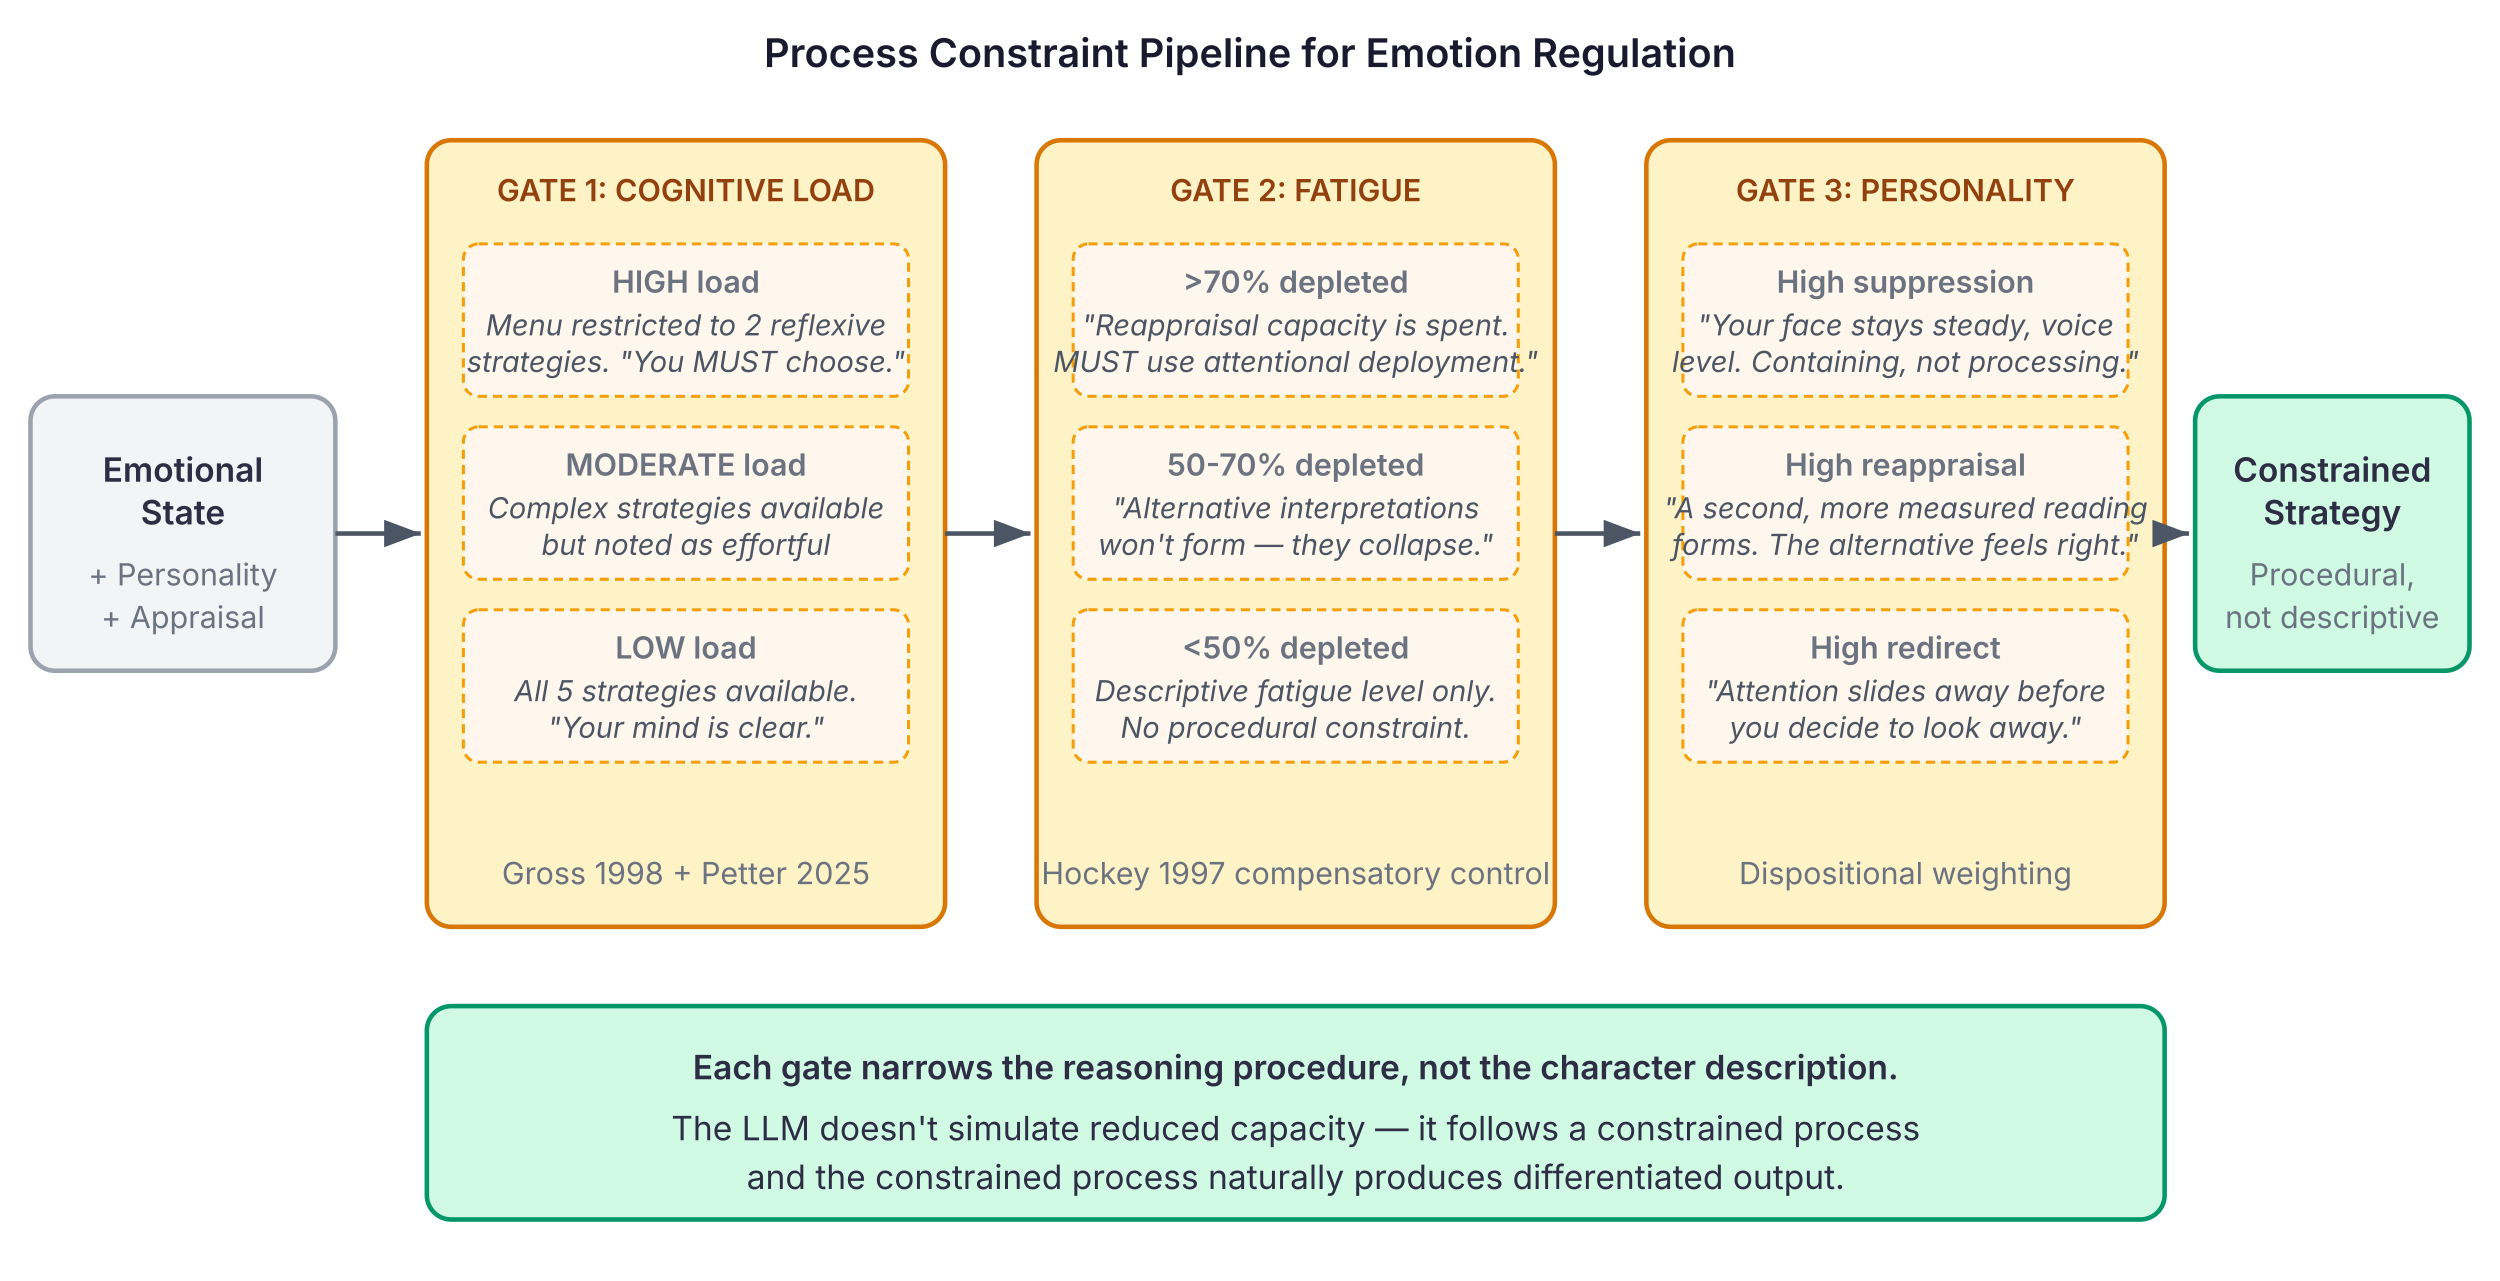
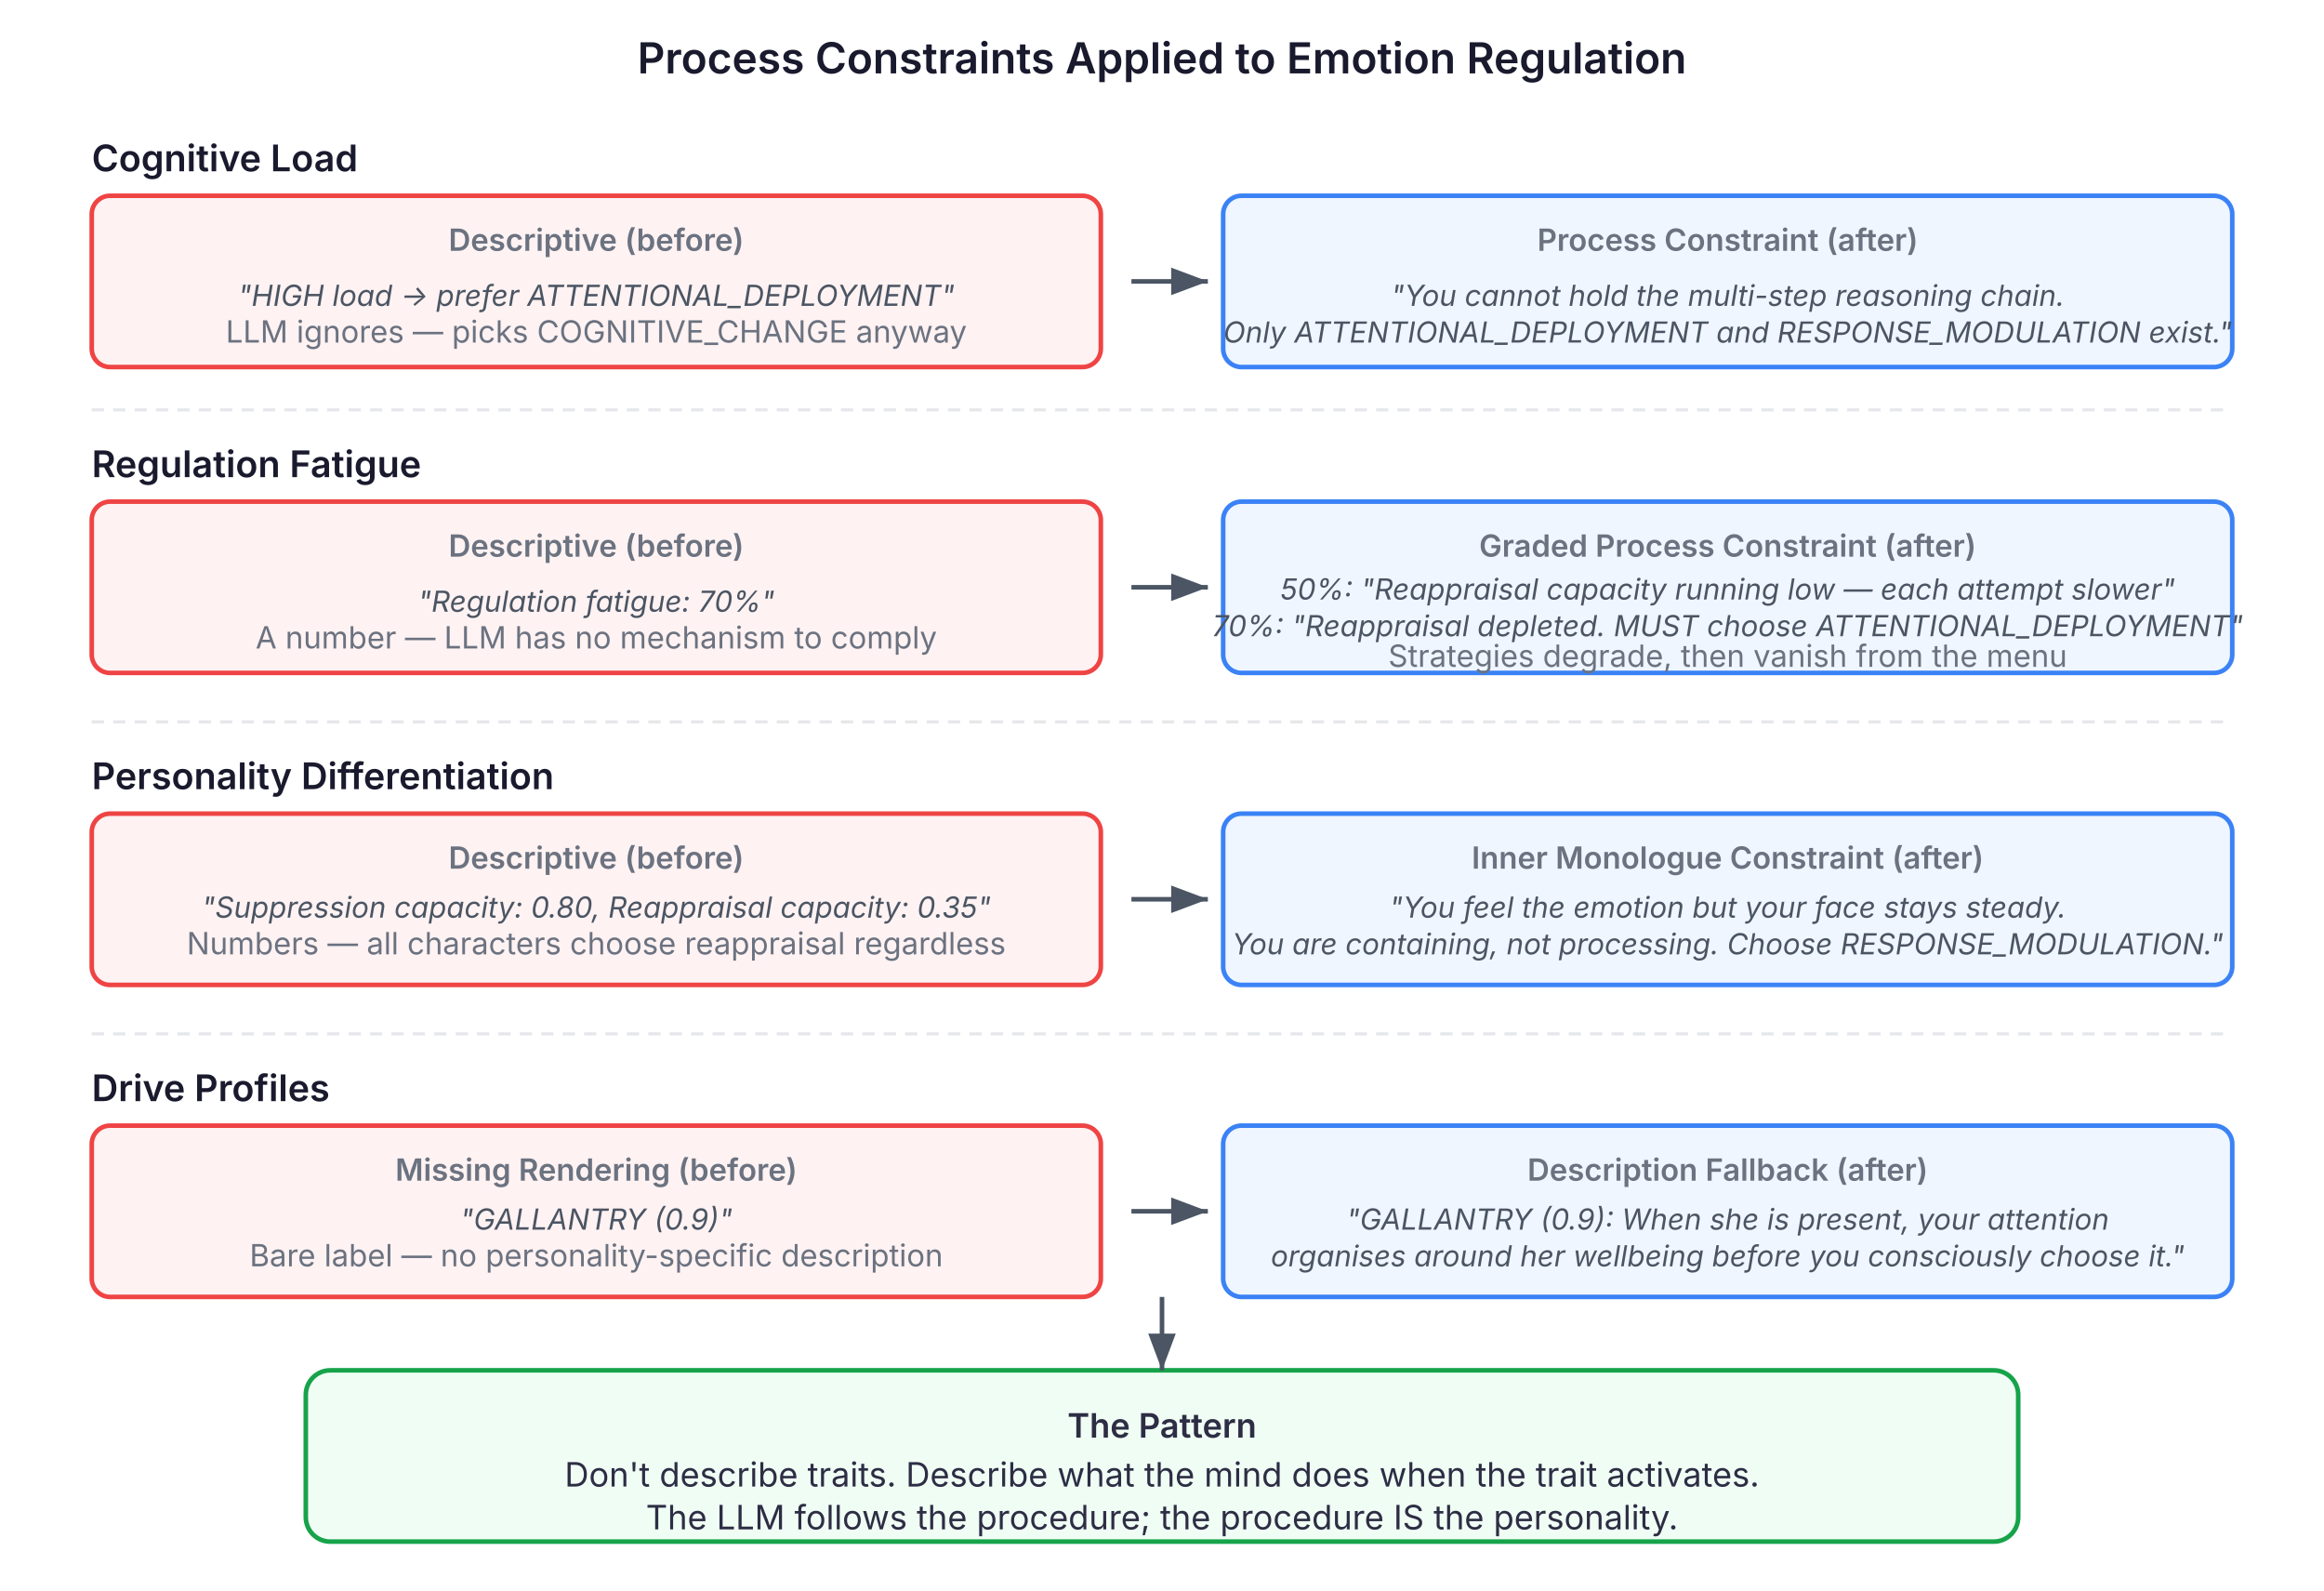
- <svg xmlns="http://www.w3.org/2000/svg" viewBox="0 0 820 420">
+ <svg xmlns="http://www.w3.org/2000/svg" viewBox="0 0 760 520">
  <style>
    text { font-family: -apple-system, 'Segoe UI', sans-serif; }
-     .title { font-size: 13px; font-weight: 600; fill: #1a1a2e; }
+     .title { font-size: 14px; font-weight: 600; fill: #1a1a2e; }
+     .section { font-size: 12px; font-weight: 600; fill: #1a1a2e; }
    .label { font-size: 11px; fill: #2d2d44; }
    .sublabel { font-size: 10px; fill: #6b7280; }
    .quote { font-size: 9.5px; fill: #4b5563; font-style: italic; }
-     .gate-label { font-size: 10px; font-weight: 600; fill: #92400e; }
-     .box-input { fill: #f3f4f6; stroke: #9ca3af; }
-     .box-gate { fill: #fef3c7; stroke: #d97706; }
-     .box-output { fill: #d1fae5; stroke: #059669; }
-     .box-detail { fill: #fff7ed; stroke: #f59e0b; stroke-dasharray: 3 2; }
-     .arrow { stroke: #4b5563; stroke-width: 1.5; fill: none; marker-end: url(#arrowhead); }
-     .pipe { stroke: #cbd5e1; stroke-width: 2; fill: none; }
+     .box-before { fill: #fef2f2; stroke: #ef4444; stroke-width: 1.5; }
+     .box-after { fill: #eff6ff; stroke: #3b82f6; stroke-width: 1.5; }
+     .box-insight { fill: #f0fdf4; stroke: #16a34a; stroke-width: 1.5; }
+     .connector { stroke: #9ca3af; stroke-width: 1.2; fill: none; }
+     .arrow { stroke: #4b5563; stroke-width: 1.5; fill: none; marker-end: url(#ah); }
+     .divider { stroke: #e5e7eb; stroke-width: 1; stroke-dasharray: 4 3; }
  </style>
  <defs>
-     <marker id="arrowhead" markerWidth="8" markerHeight="6" refX="8" refY="3" orient="auto">
+     <marker id="ah" markerWidth="8" markerHeight="6" refX="8" refY="3" orient="auto">
      <polygon points="0 0, 8 3, 0 6" fill="#4b5563" />
    </marker>
  </defs>
-   <text x="410" y="22" text-anchor="middle" class="title">Process Constraint Pipeline for Emotion Regulation</text>
-   <rect x="10" y="130" width="100" height="90" rx="8" class="box-input" stroke-width="1.5" />
-   <text x="60" y="158" text-anchor="middle" class="label" font-weight="600">Emotional</text>
-   <text x="60" y="172" text-anchor="middle" class="label" font-weight="600">State</text>
-   <text x="60" y="192" text-anchor="middle" class="sublabel">+ Personality</text>
-   <text x="60" y="206" text-anchor="middle" class="sublabel">+ Appraisal</text>
-   <path d="M 110 175 L 138 175" class="arrow" />
-   <rect x="140" y="46" width="170" height="258" rx="8" class="box-gate" stroke-width="1.5" />
-   <text x="225" y="66" text-anchor="middle" class="gate-label">GATE 1: COGNITIVE LOAD</text>
-   <rect x="152" y="80" width="146" height="50" rx="5" class="box-detail" stroke-width="1" />
-   <text x="225" y="96" text-anchor="middle" class="sublabel" font-weight="600">HIGH load</text>
-   <text x="225" y="110" text-anchor="middle" class="quote">Menu restricted to 2 reflexive</text>
-   <text x="225" y="122" text-anchor="middle" class="quote">strategies. "You MUST choose."</text>
-   <rect x="152" y="140" width="146" height="50" rx="5" class="box-detail" stroke-width="1" />
-   <text x="225" y="156" text-anchor="middle" class="sublabel" font-weight="600">MODERATE load</text>
-   <text x="225" y="170" text-anchor="middle" class="quote">Complex strategies available</text>
-   <text x="225" y="182" text-anchor="middle" class="quote">but noted as effortful</text>
-   <rect x="152" y="200" width="146" height="50" rx="5" class="box-detail" stroke-width="1" />
-   <text x="225" y="216" text-anchor="middle" class="sublabel" font-weight="600">LOW load</text>
-   <text x="225" y="230" text-anchor="middle" class="quote">All 5 strategies available.</text>
-   <text x="225" y="242" text-anchor="middle" class="quote">"Your mind is clear."</text>
-   <text x="225" y="290" text-anchor="middle" class="sublabel">Gross 1998 + Petter 2025</text>
-   <path d="M 310 175 L 338 175" class="arrow" />
-   <rect x="340" y="46" width="170" height="258" rx="8" class="box-gate" stroke-width="1.5" />
-   <text x="425" y="66" text-anchor="middle" class="gate-label">GATE 2: FATIGUE</text>
-   <rect x="352" y="80" width="146" height="50" rx="5" class="box-detail" stroke-width="1" />
-   <text x="425" y="96" text-anchor="middle" class="sublabel" font-weight="600">&gt;70% depleted</text>
-   <text x="425" y="110" text-anchor="middle" class="quote">"Reappraisal capacity is spent.</text>
-   <text x="425" y="122" text-anchor="middle" class="quote">MUST use attentional deployment."</text>
-   <rect x="352" y="140" width="146" height="50" rx="5" class="box-detail" stroke-width="1" />
-   <text x="425" y="156" text-anchor="middle" class="sublabel" font-weight="600">50-70% depleted</text>
-   <text x="425" y="170" text-anchor="middle" class="quote">"Alternative interpretations</text>
-   <text x="425" y="182" text-anchor="middle" class="quote">won't form — they collapse."</text>
-   <rect x="352" y="200" width="146" height="50" rx="5" class="box-detail" stroke-width="1" />
-   <text x="425" y="216" text-anchor="middle" class="sublabel" font-weight="600">&lt;50% depleted</text>
-   <text x="425" y="230" text-anchor="middle" class="quote">Descriptive fatigue level only.</text>
-   <text x="425" y="242" text-anchor="middle" class="quote">No procedural constraint.</text>
-   <text x="425" y="290" text-anchor="middle" class="sublabel">Hockey 1997 compensatory control</text>
-   <path d="M 510 175 L 538 175" class="arrow" />
-   <rect x="540" y="46" width="170" height="258" rx="8" class="box-gate" stroke-width="1.5" />
-   <text x="625" y="66" text-anchor="middle" class="gate-label">GATE 3: PERSONALITY</text>
-   <rect x="552" y="80" width="146" height="50" rx="5" class="box-detail" stroke-width="1" />
-   <text x="625" y="96" text-anchor="middle" class="sublabel" font-weight="600">High suppression</text>
-   <text x="625" y="110" text-anchor="middle" class="quote">"Your face stays steady, voice</text>
-   <text x="625" y="122" text-anchor="middle" class="quote">level. Containing, not processing."</text>
-   <rect x="552" y="140" width="146" height="50" rx="5" class="box-detail" stroke-width="1" />
-   <text x="625" y="156" text-anchor="middle" class="sublabel" font-weight="600">High reappraisal</text>
-   <text x="625" y="170" text-anchor="middle" class="quote">"A second, more measured reading</text>
-   <text x="625" y="182" text-anchor="middle" class="quote">forms. The alternative feels right."</text>
-   <rect x="552" y="200" width="146" height="50" rx="5" class="box-detail" stroke-width="1" />
-   <text x="625" y="216" text-anchor="middle" class="sublabel" font-weight="600">High redirect</text>
-   <text x="625" y="230" text-anchor="middle" class="quote">"Attention slides away before</text>
-   <text x="625" y="242" text-anchor="middle" class="quote">you decide to look away."</text>
-   <text x="625" y="290" text-anchor="middle" class="sublabel">Dispositional weighting</text>
-   <path d="M 710 175 L 718 175" class="arrow" />
-   <rect x="720" y="130" width="90" height="90" rx="8" class="box-output" stroke-width="1.5" />
-   <text x="765" y="158" text-anchor="middle" class="label" font-weight="600">Constrained</text>
-   <text x="765" y="172" text-anchor="middle" class="label" font-weight="600">Strategy</text>
-   <text x="765" y="192" text-anchor="middle" class="sublabel">Procedural,</text>
-   <text x="765" y="206" text-anchor="middle" class="sublabel">not descriptive</text>
-   <rect x="140" y="330" width="570" height="70" rx="8" class="box-output" stroke-width="1.5" />
-   <text x="425" y="354" text-anchor="middle" class="label" font-weight="600">Each gate narrows the reasoning procedure, not the character description.</text>
-   <text x="425" y="374" text-anchor="middle" class="label">The LLM doesn't simulate reduced capacity — it follows a constrained process</text>
-   <text x="425" y="390" text-anchor="middle" class="label">and the constrained process naturally produces differentiated output.</text>
+   <text x="380" y="24" text-anchor="middle" class="title">Process Constraints Applied to Emotion Regulation</text>
+   <text x="30" y="56" class="section">Cognitive Load</text>
+   <rect x="30" y="64" width="330" height="56" rx="6" class="box-before" />
+   <text x="195" y="82" text-anchor="middle" class="sublabel" font-weight="600">Descriptive (before)</text>
+   <text x="195" y="100" text-anchor="middle" class="quote">"HIGH load → prefer ATTENTIONAL_DEPLOYMENT"</text>
+   <text x="195" y="112" text-anchor="middle" class="sublabel" fill="#dc2626">LLM ignores — picks COGNITIVE_CHANGE anyway</text>
+   <path d="M 370 92 L 395 92" class="arrow" />
+   <rect x="400" y="64" width="330" height="56" rx="6" class="box-after" />
+   <text x="565" y="82" text-anchor="middle" class="sublabel" font-weight="600">Process Constraint (after)</text>
+   <text x="565" y="100" text-anchor="middle" class="quote">"You cannot hold the multi-step reasoning chain.</text>
+   <text x="565" y="112" text-anchor="middle" class="quote">Only ATTENTIONAL_DEPLOYMENT and RESPONSE_MODULATION exist."</text>
+   <line x1="30" y1="134" x2="730" y2="134" class="divider" />
+   <text x="30" y="156" class="section">Regulation Fatigue</text>
+   <rect x="30" y="164" width="330" height="56" rx="6" class="box-before" />
+   <text x="195" y="182" text-anchor="middle" class="sublabel" font-weight="600">Descriptive (before)</text>
+   <text x="195" y="200" text-anchor="middle" class="quote">"Regulation fatigue: 70%"</text>
+   <text x="195" y="212" text-anchor="middle" class="sublabel" fill="#dc2626">A number — LLM has no mechanism to comply</text>
+   <path d="M 370 192 L 395 192" class="arrow" />
+   <rect x="400" y="164" width="330" height="56" rx="6" class="box-after" />
+   <text x="565" y="182" text-anchor="middle" class="sublabel" font-weight="600">Graded Process Constraint (after)</text>
+   <text x="565" y="196" text-anchor="middle" class="quote">50%: "Reappraisal capacity running low — each attempt slower"</text>
+   <text x="565" y="208" text-anchor="middle" class="quote">70%: "Reappraisal depleted. MUST choose ATTENTIONAL_DEPLOYMENT"</text>
+   <text x="565" y="218" text-anchor="middle" class="sublabel" fill="#2563eb">Strategies degrade, then vanish from the menu</text>
+   <line x1="30" y1="236" x2="730" y2="236" class="divider" />
+   <text x="30" y="258" class="section">Personality Differentiation</text>
+   <rect x="30" y="266" width="330" height="56" rx="6" class="box-before" />
+   <text x="195" y="284" text-anchor="middle" class="sublabel" font-weight="600">Descriptive (before)</text>
+   <text x="195" y="300" text-anchor="middle" class="quote">"Suppression capacity: 0.80, Reappraisal capacity: 0.35"</text>
+   <text x="195" y="312" text-anchor="middle" class="sublabel" fill="#dc2626">Numbers — all characters choose reappraisal regardless</text>
+   <path d="M 370 294 L 395 294" class="arrow" />
+   <rect x="400" y="266" width="330" height="56" rx="6" class="box-after" />
+   <text x="565" y="284" text-anchor="middle" class="sublabel" font-weight="600">Inner Monologue Constraint (after)</text>
+   <text x="565" y="300" text-anchor="middle" class="quote">"You feel the emotion but your face stays steady.</text>
+   <text x="565" y="312" text-anchor="middle" class="quote">You are containing, not processing. Choose RESPONSE_MODULATION."</text>
+   <line x1="30" y1="338" x2="730" y2="338" class="divider" />
+   <text x="30" y="360" class="section">Drive Profiles</text>
+   <rect x="30" y="368" width="330" height="56" rx="6" class="box-before" />
+   <text x="195" y="386" text-anchor="middle" class="sublabel" font-weight="600">Missing Rendering (before)</text>
+   <text x="195" y="402" text-anchor="middle" class="quote">"GALLANTRY (0.9)"</text>
+   <text x="195" y="414" text-anchor="middle" class="sublabel" fill="#dc2626">Bare label — no personality-specific description</text>
+   <path d="M 370 396 L 395 396" class="arrow" />
+   <rect x="400" y="368" width="330" height="56" rx="6" class="box-after" />
+   <text x="565" y="386" text-anchor="middle" class="sublabel" font-weight="600">Description Fallback (after)</text>
+   <text x="565" y="402" text-anchor="middle" class="quote">"GALLANTRY (0.9): When she is present, your attention</text>
+   <text x="565" y="414" text-anchor="middle" class="quote">organises around her wellbeing before you consciously choose it."</text>
+   <rect x="100" y="448" width="560" height="56" rx="8" class="box-insight" />
+   <text x="380" y="470" text-anchor="middle" class="label" font-weight="600">The Pattern</text>
+   <text x="380" y="486" text-anchor="middle" class="label">Don't describe traits. Describe what the mind does when the trait activates.</text>
+   <text x="380" y="500" text-anchor="middle" class="label">The LLM follows the procedure; the procedure IS the personality.</text>
+   <path d="M 380 424 L 380 448" class="arrow" />
</svg>
